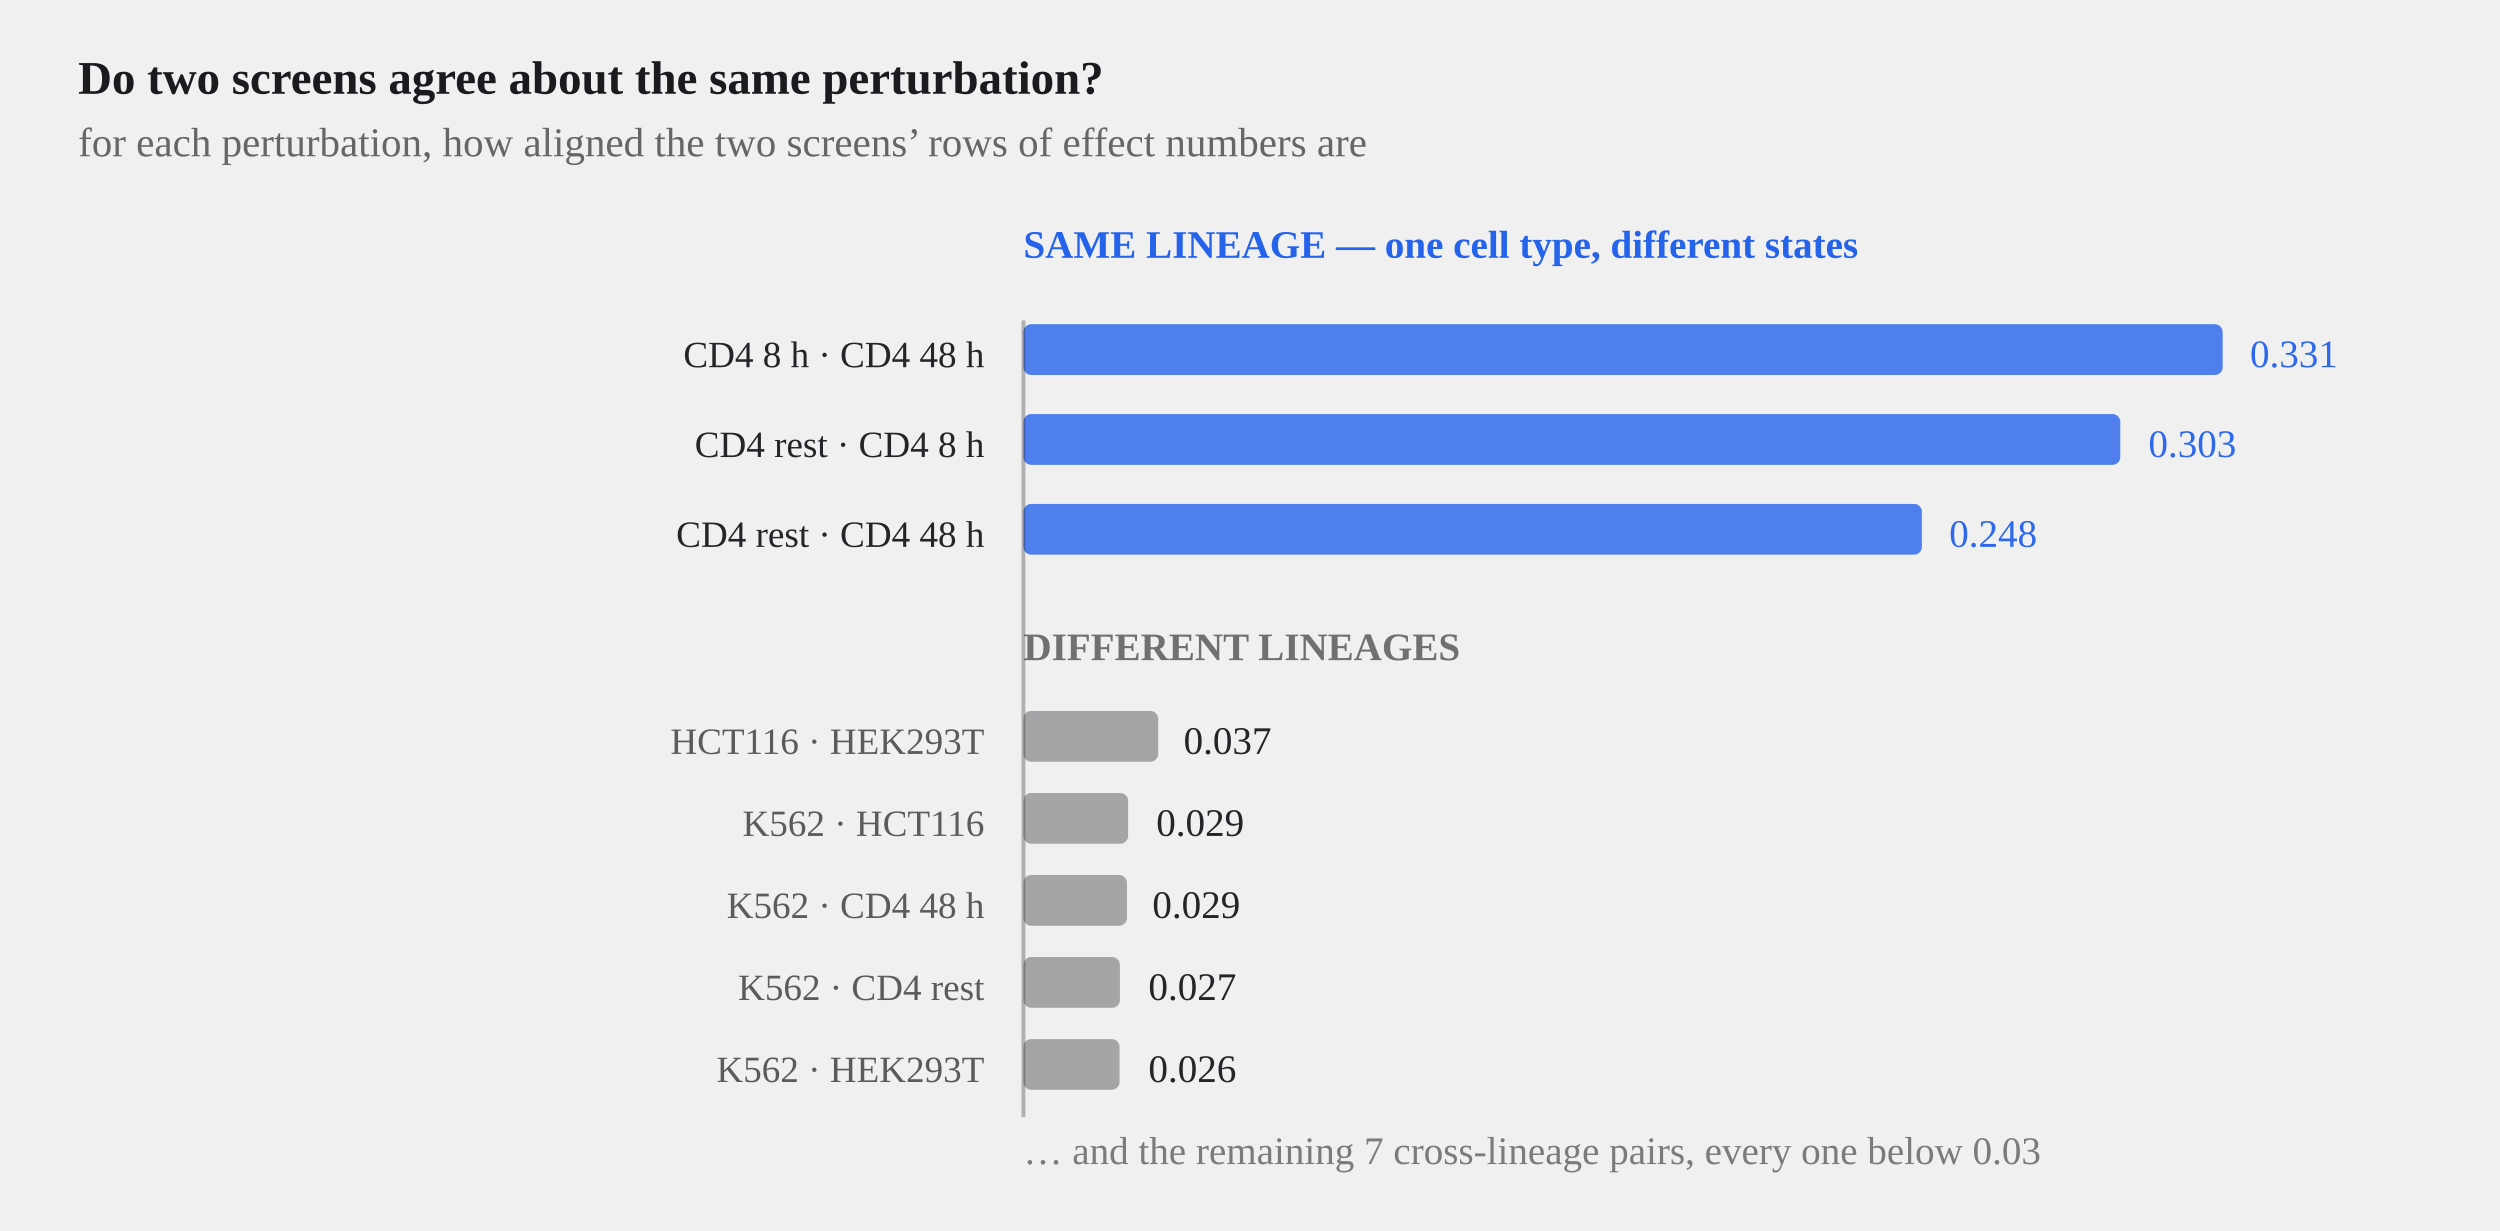
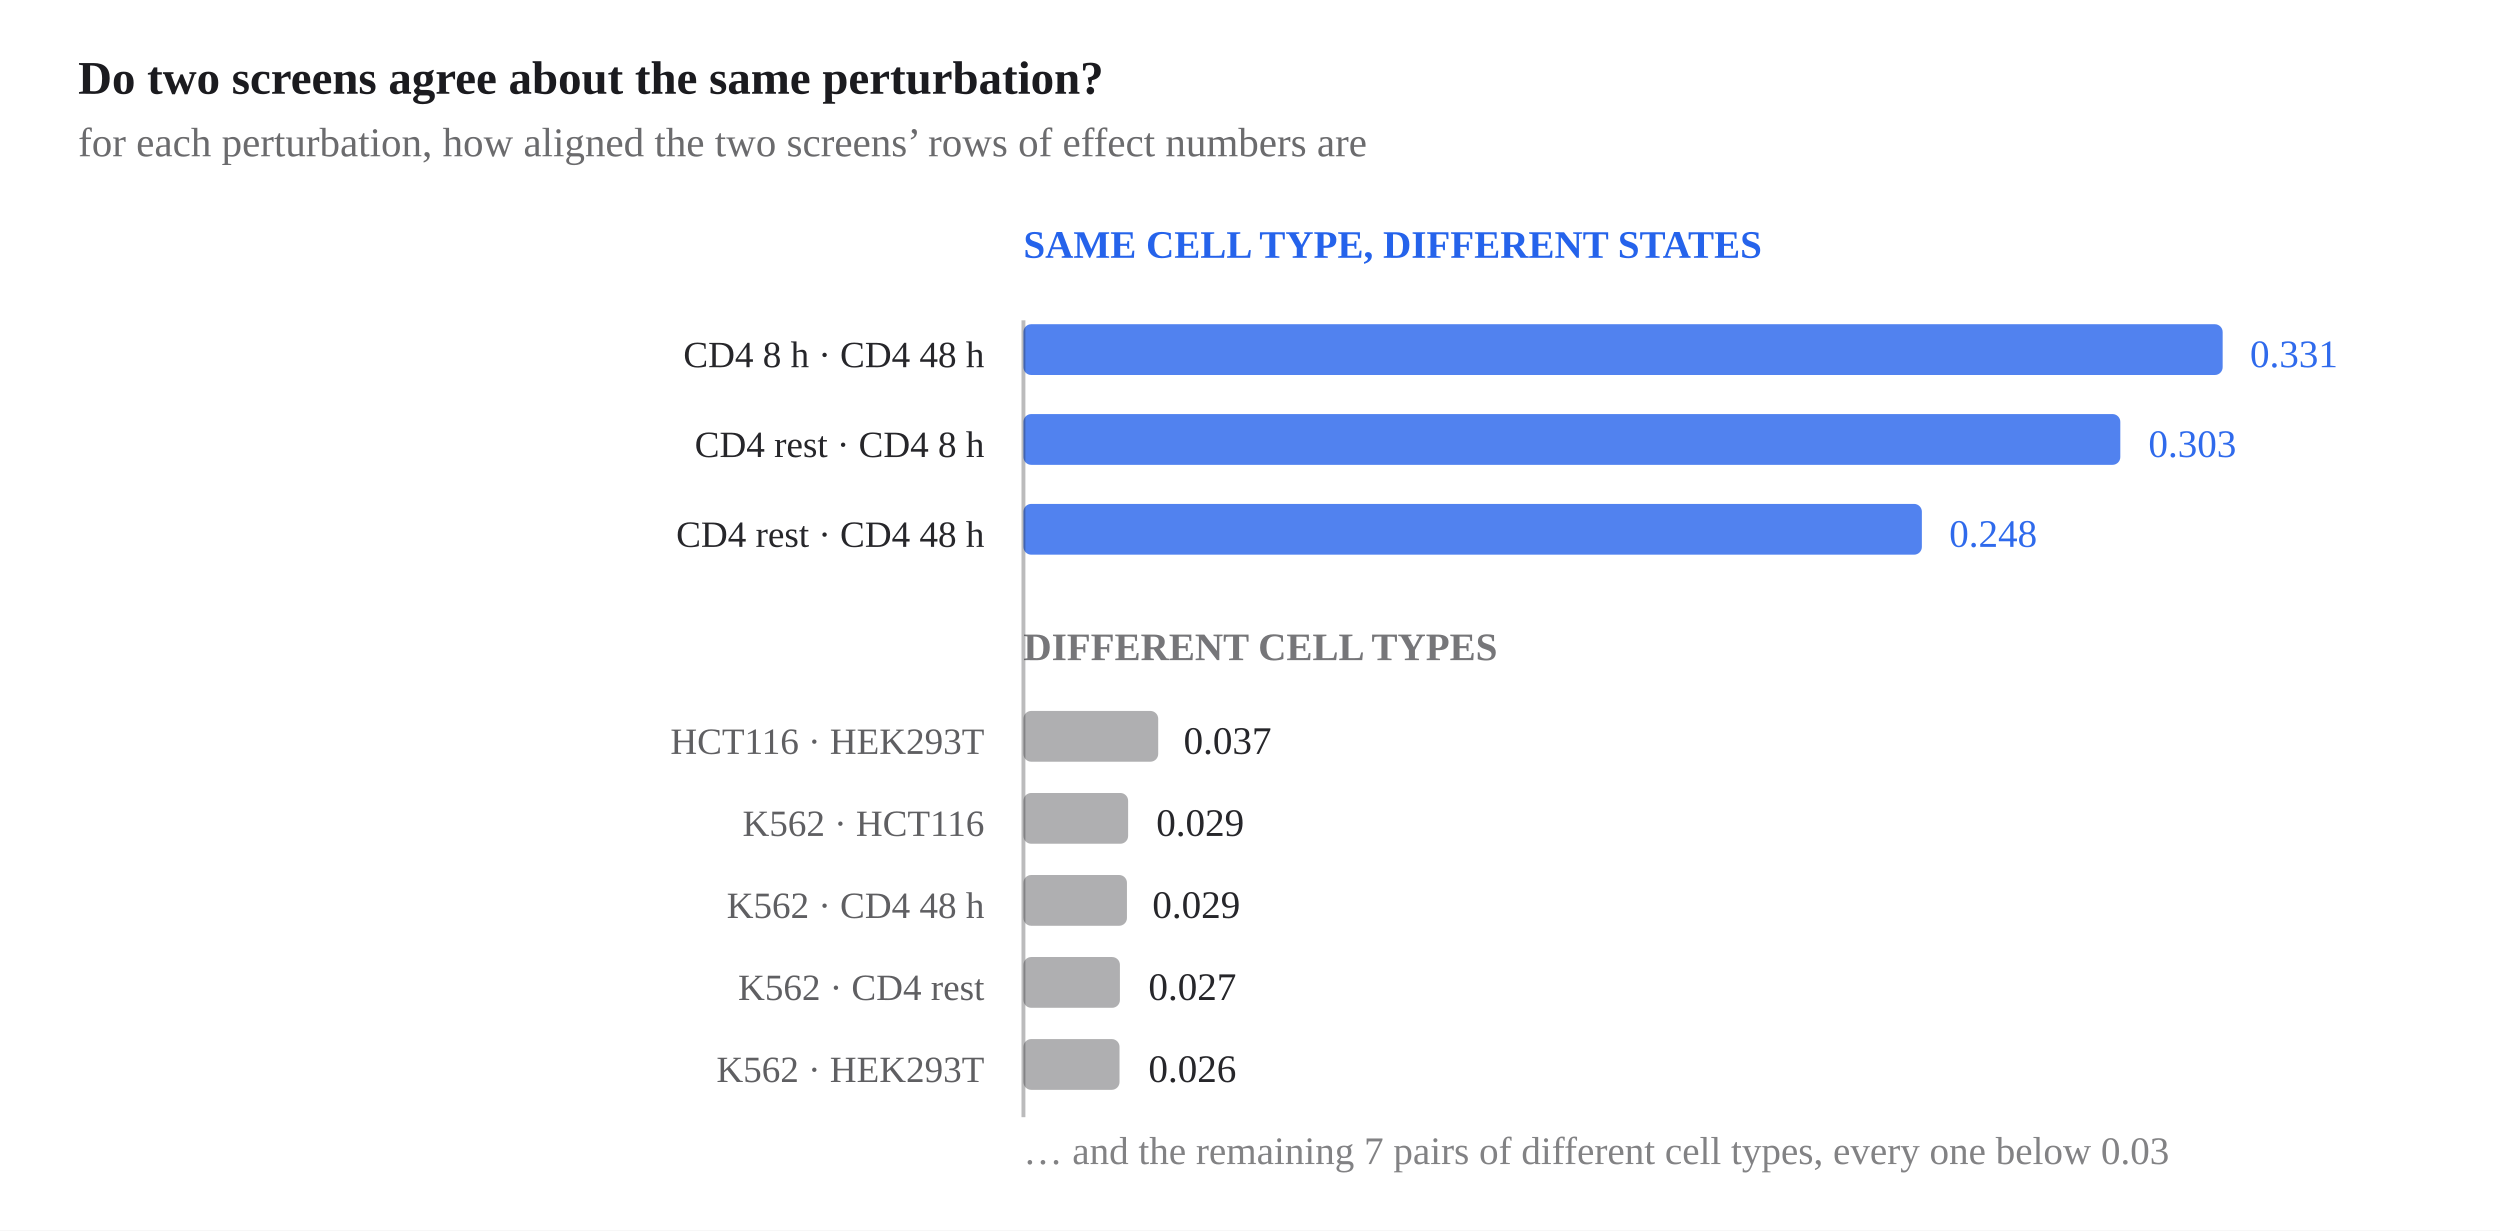
- <svg xmlns="http://www.w3.org/2000/svg" font-family="Charter, 'Bitstream Charter', XCharter, 'Sitka Text', Cambria, Georgia, 'Times New Roman', serif" color="#1b1b1f" viewBox="0 0 640 315" width="100%" role="img" aria-label="A bar chart of how well two screens agree on the same perturbation. Pairs from the same lineage agree at cosine 0.25 to 0.33; every cross-lineage pair falls between 0.016 and 0.037, roughly ten times lower." style="max-width:640px">
+ <svg xmlns="http://www.w3.org/2000/svg" font-family="Charter, 'Bitstream Charter', XCharter, 'Sitka Text', Cambria, Georgia, 'Times New Roman', serif" color="#1b1b1f" viewBox="0 0 640 315" width="100%" role="img" aria-label="A bar chart of how well two screens agree on the same perturbation. Pairs that are the same cell type in different activation states agree at cosine 0.25 to 0.33; every pair of different cell types falls between 0.016 and 0.037, roughly ten times lower.">
+   <rect x="0" y="0" width="100%" height="100%" fill="#ffffff" />
  <text x="20" y="24" font-size="12" font-weight="600" fill="currentColor">Do two screens agree about the same perturbation?</text>
  <text x="20" y="40" font-size="10.5" fill="currentColor" opacity="0.65">for each perturbation, how aligned the two screens’ rows of effect numbers are</text>
-   <text x="262" y="66" font-size="10" font-weight="700" fill="#2563eb">SAME LINEAGE — one cell type, different states</text>
+   <text x="262" y="66" font-size="10" font-weight="700" fill="#2563eb">SAME CELL TYPE, DIFFERENT STATES</text>
  <text x="252" y="94" font-size="9.5" text-anchor="end" fill="currentColor" opacity="0.95">CD4 8 h · CD4 48 h</text>
  <rect x="262" y="83" width="307.0" height="13" rx="2" fill="#2563eb" opacity="0.8" />
  <text x="576" y="94" font-size="10" fill="#2563eb" opacity="0.95">0.331</text>
  <text x="252" y="117" font-size="9.5" text-anchor="end" fill="currentColor" opacity="0.95">CD4 rest · CD4 8 h</text>
  <rect x="262" y="106" width="280.8" height="13" rx="2" fill="#2563eb" opacity="0.8" />
  <text x="550" y="117" font-size="10" fill="#2563eb" opacity="0.95">0.303</text>
  <text x="252" y="140" font-size="9.5" text-anchor="end" fill="currentColor" opacity="0.95">CD4 rest · CD4 48 h</text>
  <rect x="262" y="129" width="230.0" height="13" rx="2" fill="#2563eb" opacity="0.8" />
  <text x="499" y="140" font-size="10" fill="#2563eb" opacity="0.95">0.248</text>
-   <text x="262" y="169" font-size="10" font-weight="700" fill="currentColor" opacity="0.6">DIFFERENT LINEAGES</text>
+   <text x="262" y="169" font-size="10" font-weight="700" fill="currentColor" opacity="0.6">DIFFERENT CELL TYPES</text>
  <text x="252" y="193" font-size="9.5" text-anchor="end" fill="currentColor" opacity="0.7">HCT116 · HEK293T</text>
  <rect x="262" y="182" width="34.5" height="13" rx="2" fill="currentColor" opacity="0.35" />
  <text x="303" y="193" font-size="10" fill="currentColor" opacity="0.95">0.037</text>
  <text x="252" y="214" font-size="9.5" text-anchor="end" fill="currentColor" opacity="0.7">K562 · HCT116</text>
  <rect x="262" y="203" width="26.8" height="13" rx="2" fill="currentColor" opacity="0.35" />
  <text x="296" y="214" font-size="10" fill="currentColor" opacity="0.95">0.029</text>
  <text x="252" y="235" font-size="9.5" text-anchor="end" fill="currentColor" opacity="0.7">K562 · CD4 48 h</text>
  <rect x="262" y="224" width="26.5" height="13" rx="2" fill="currentColor" opacity="0.35" />
  <text x="295" y="235" font-size="10" fill="currentColor" opacity="0.95">0.029</text>
  <text x="252" y="256" font-size="9.5" text-anchor="end" fill="currentColor" opacity="0.7">K562 · CD4 rest</text>
  <rect x="262" y="245" width="24.7" height="13" rx="2" fill="currentColor" opacity="0.35" />
  <text x="294" y="256" font-size="10" fill="currentColor" opacity="0.95">0.027</text>
  <text x="252" y="277" font-size="9.5" text-anchor="end" fill="currentColor" opacity="0.7">K562 · HEK293T</text>
  <rect x="262" y="266" width="24.6" height="13" rx="2" fill="currentColor" opacity="0.35" />
  <text x="294" y="277" font-size="10" fill="currentColor" opacity="0.95">0.026</text>
-   <text x="262" y="298" font-size="10" fill="currentColor" opacity="0.55">… and the remaining 7 cross-lineage pairs, every one below 0.03</text>
+   <text x="262" y="298" font-size="10" fill="currentColor" opacity="0.55">… and the remaining 7 pairs of different cell types, every one below 0.03</text>
  <line x1="262" y1="82" x2="262" y2="286" stroke="currentColor" stroke-width="1" opacity="0.3" />
</svg>
